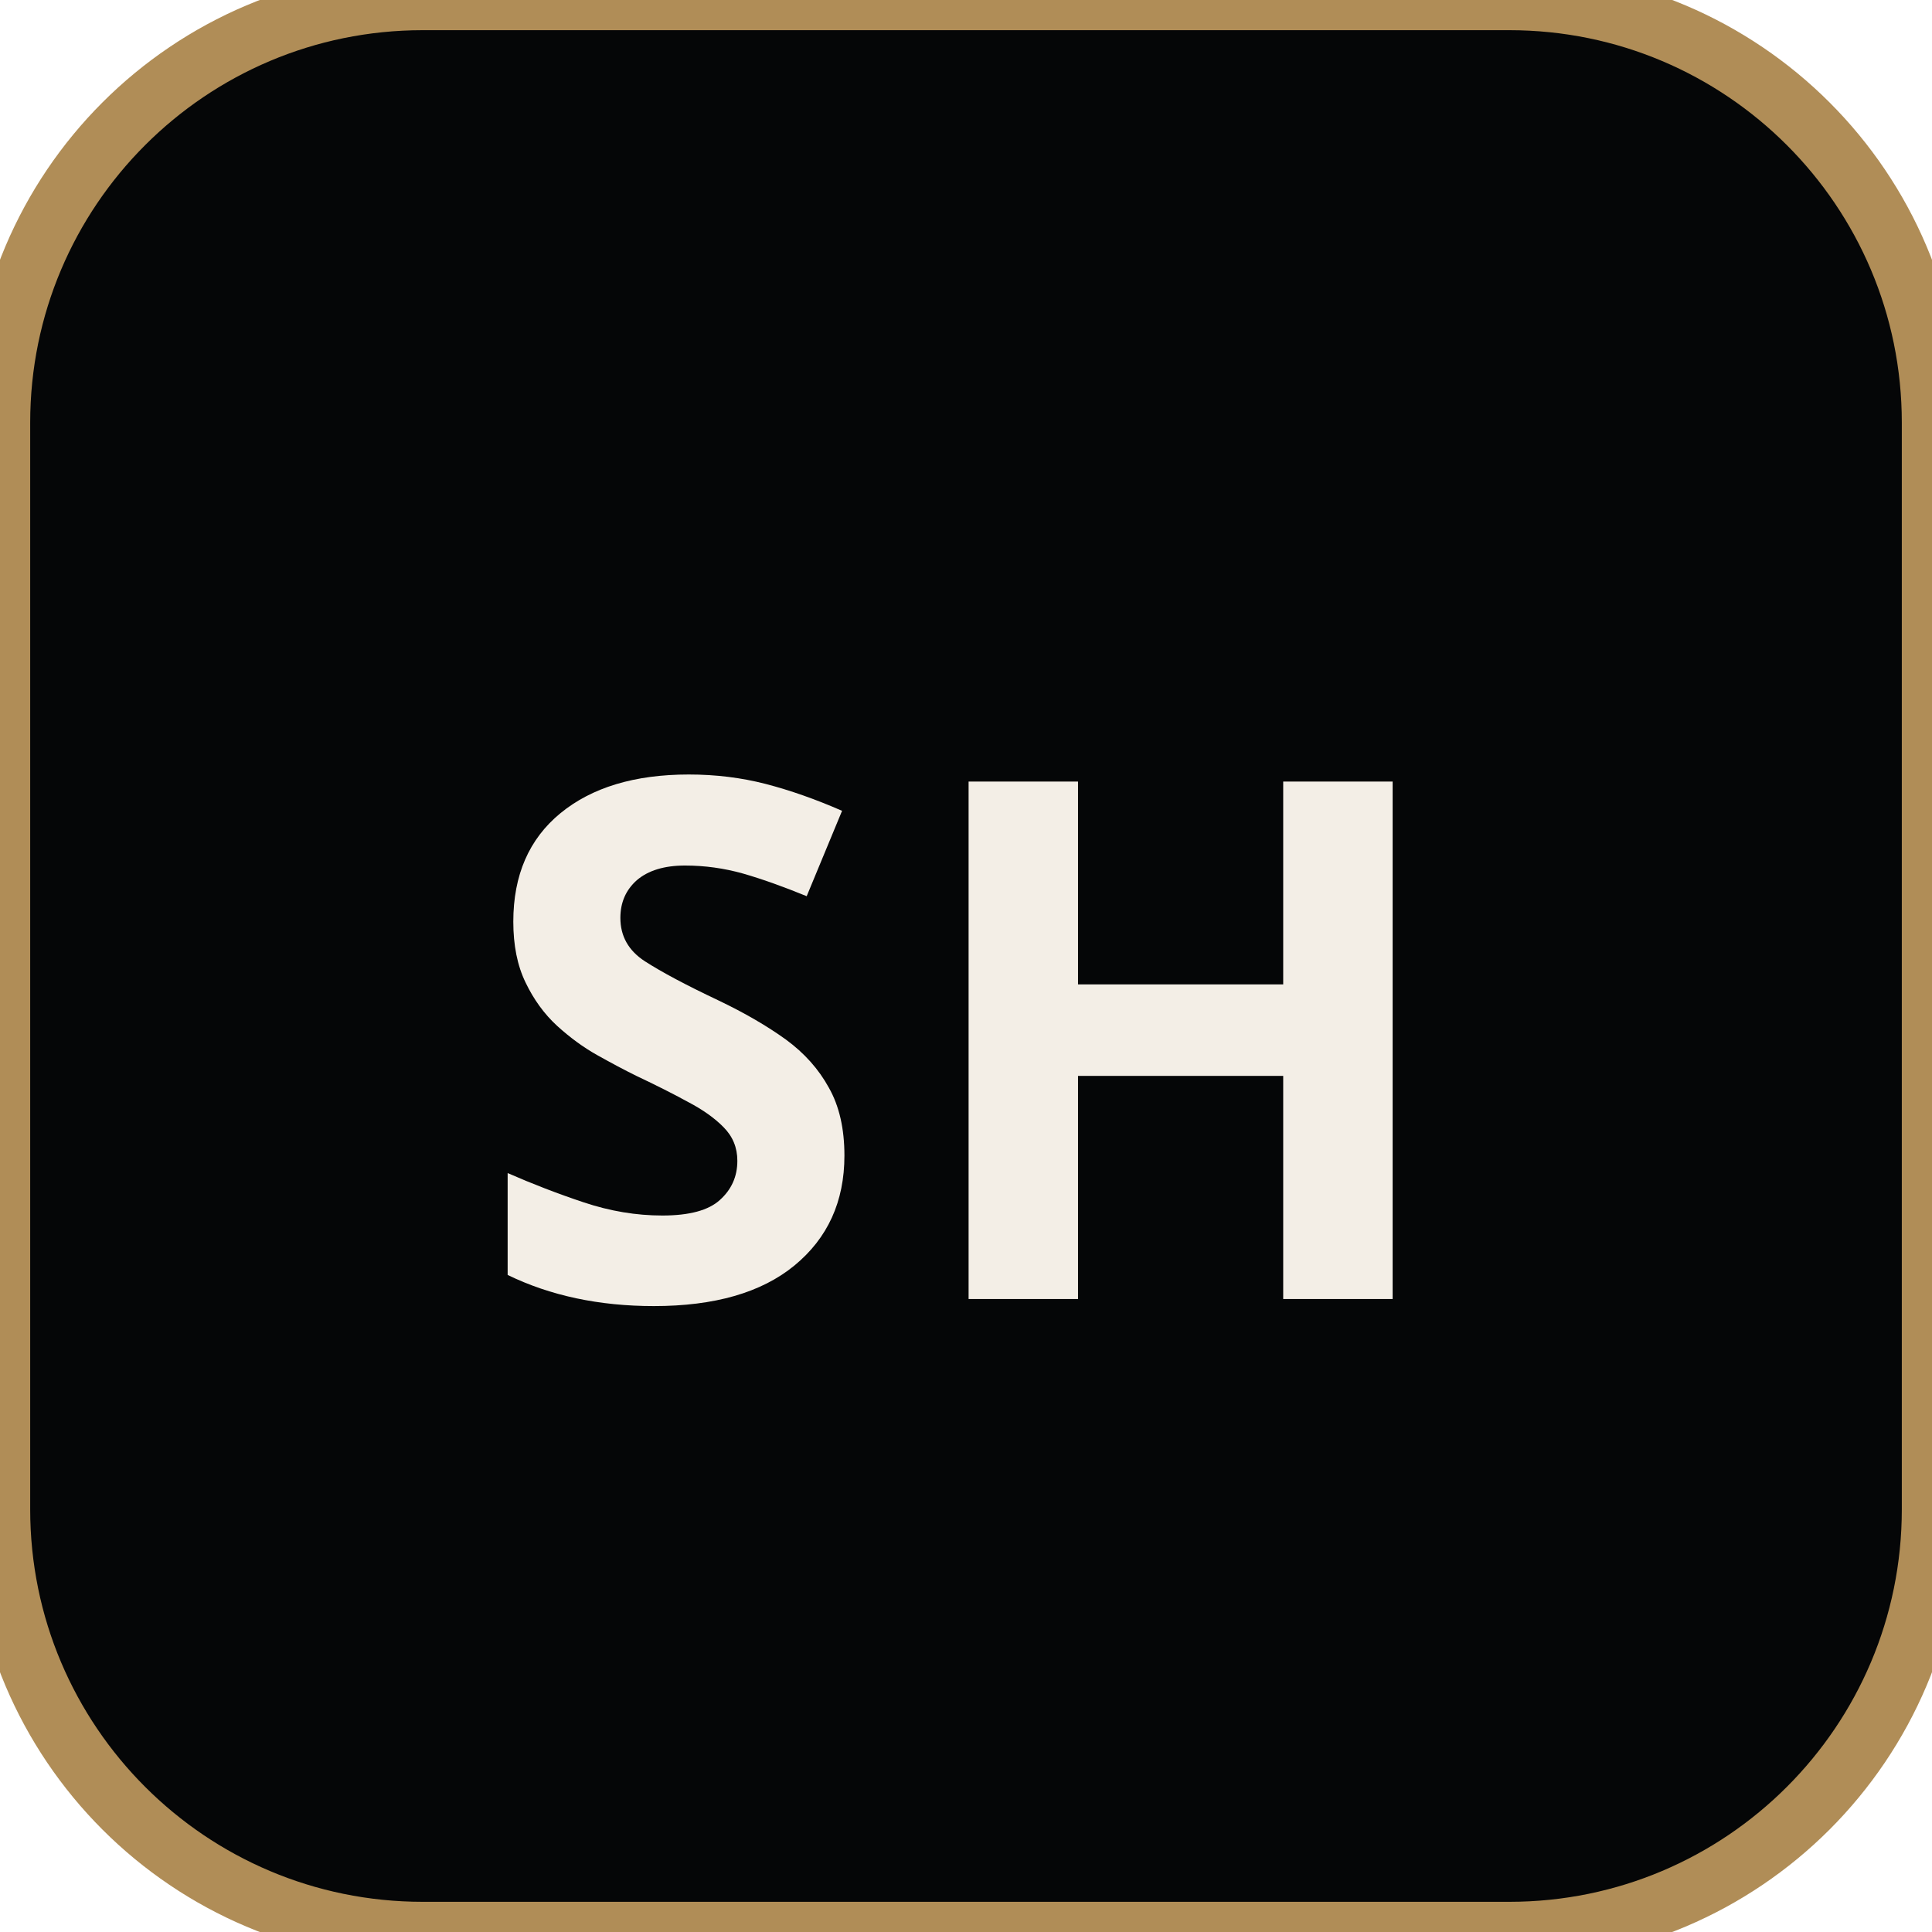
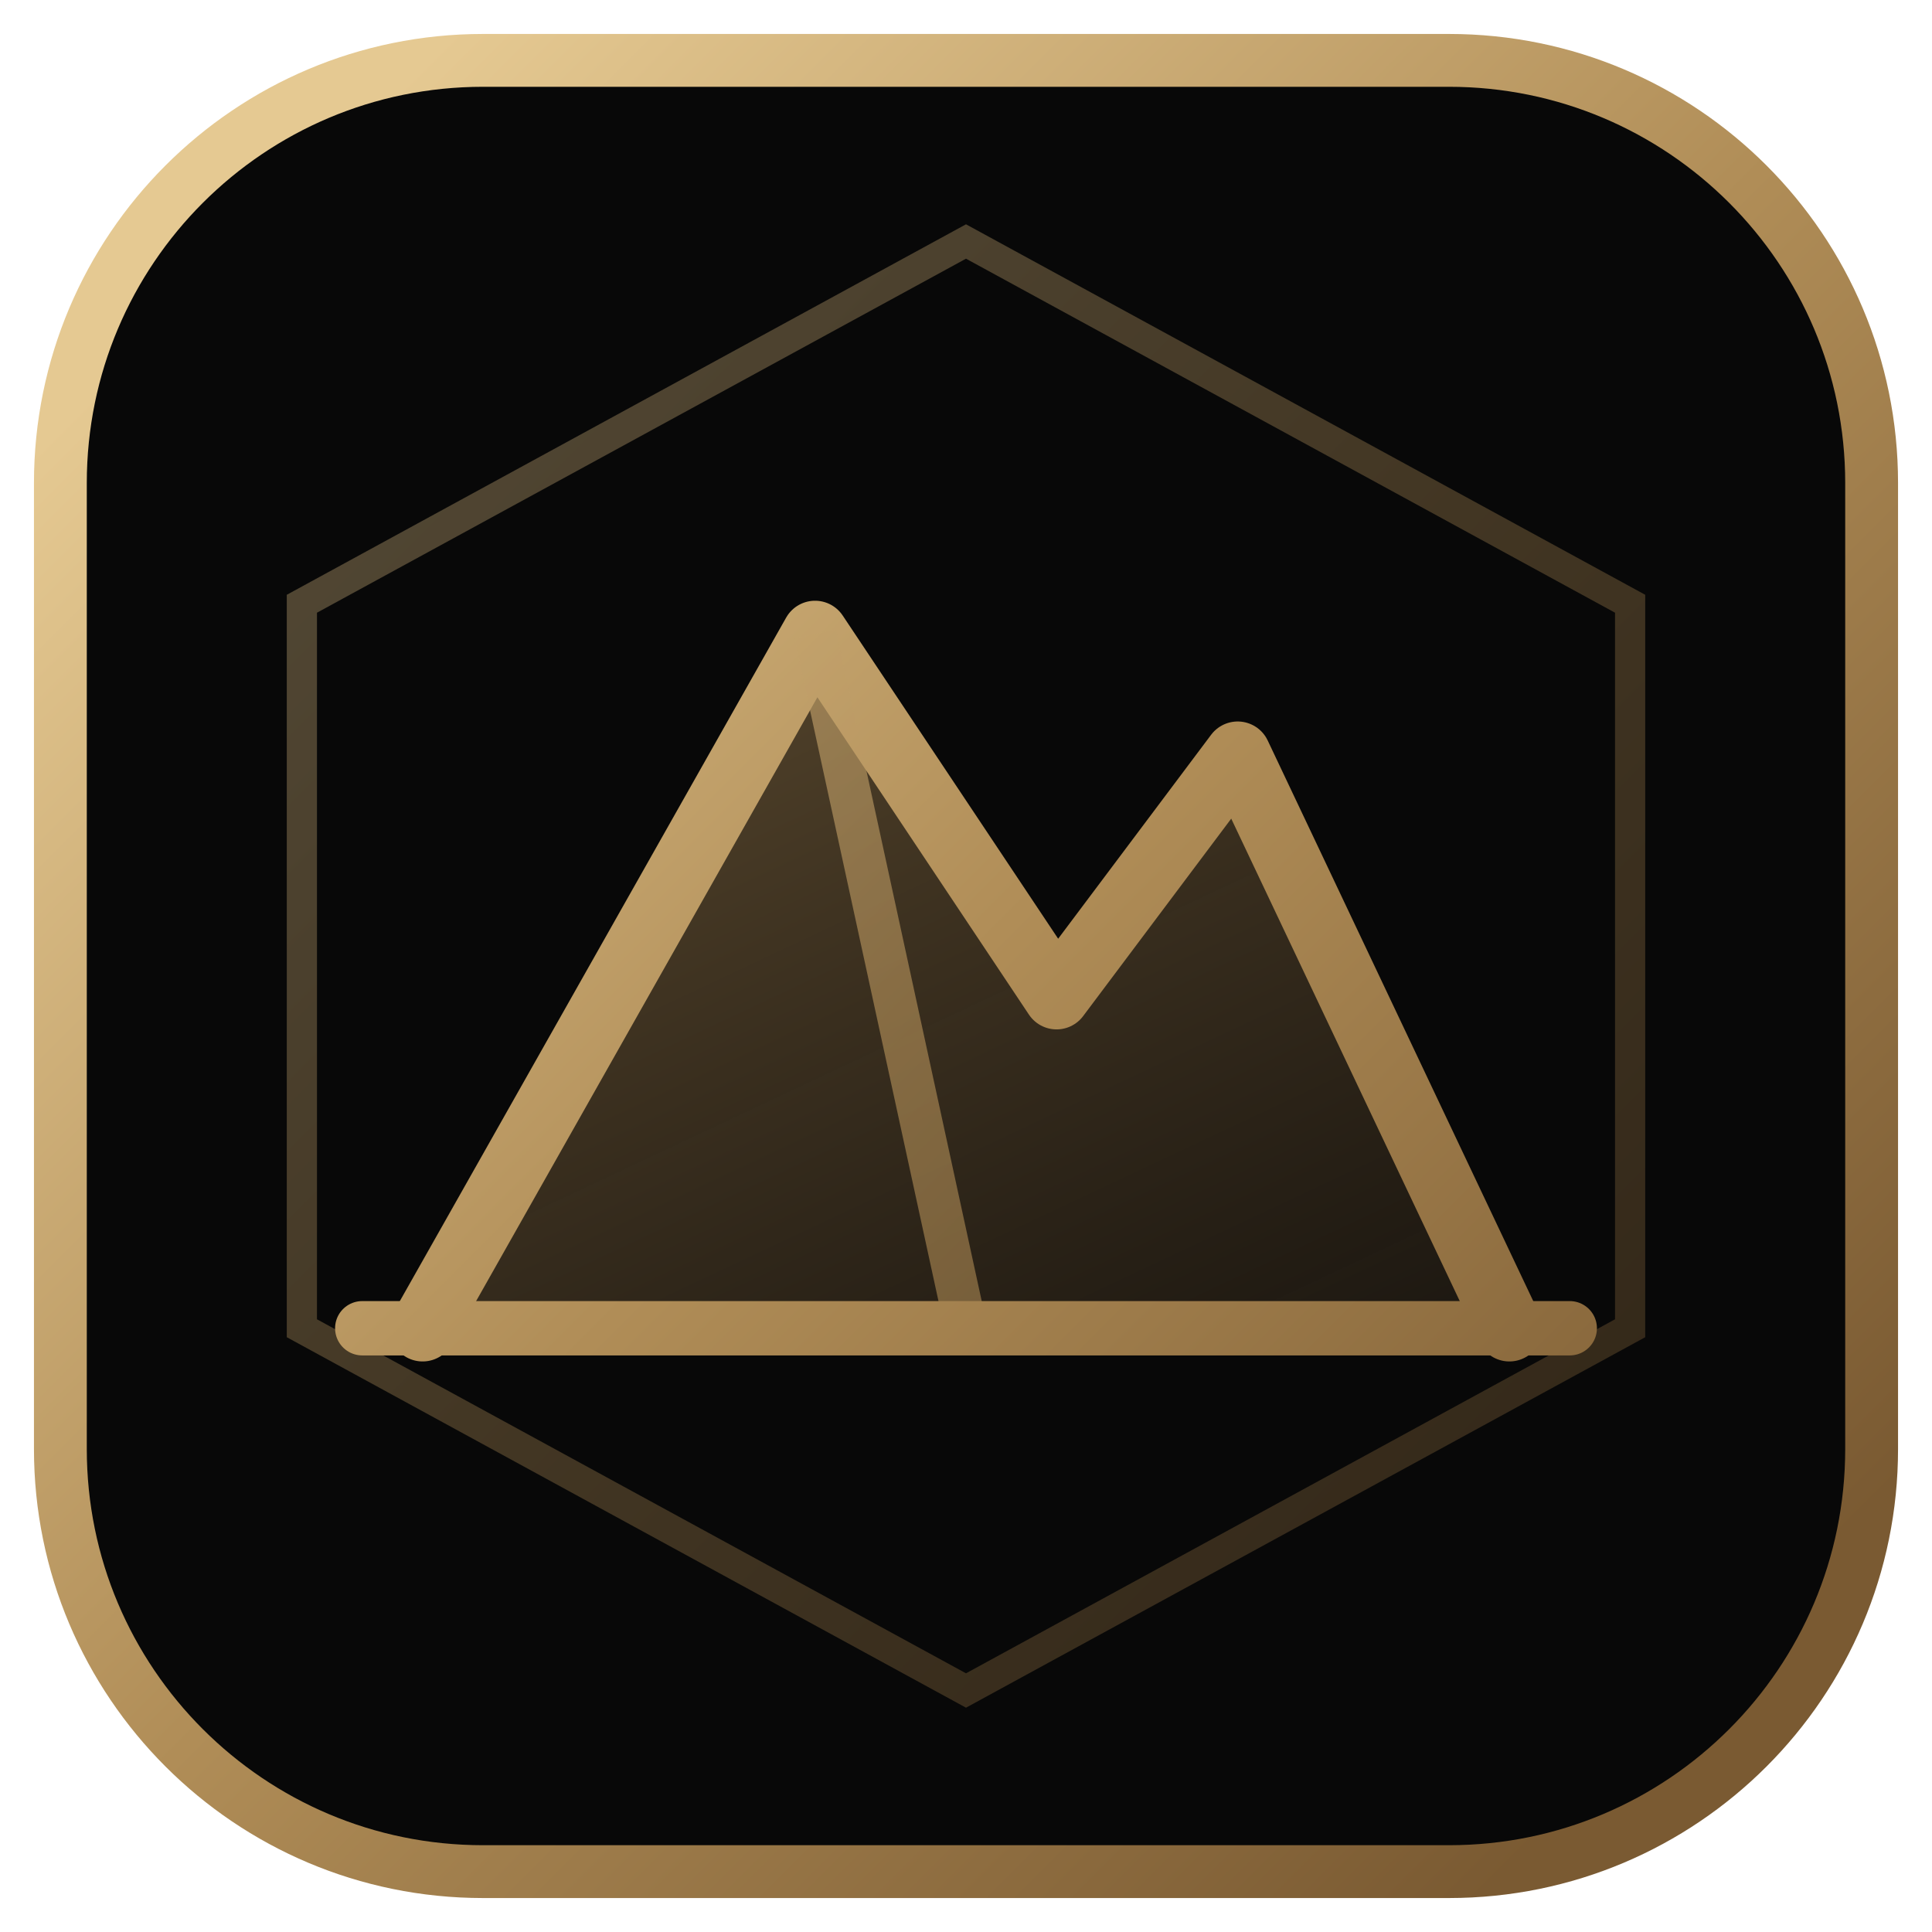
<svg xmlns="http://www.w3.org/2000/svg" viewBox="0 0 64 64" fill="none">
-   <rect width="64" height="64" rx="14" fill="#050607" stroke="#B08D57" stroke-width="2" />
-   <text x="50%" y="54%" dominant-baseline="middle" text-anchor="middle" fill="#F3EEE6" font-family="sans-serif" font-weight="700" font-size="24" letter-spacing="1">
-     SH
-   </text>
+   <defs>
+     <linearGradient id="shGold" x1="8" y1="8" x2="56" y2="56" gradientUnits="userSpaceOnUse">
+       <stop offset="0%" stop-color="#E5C992" />
+       <stop offset="50%" stop-color="#B08D57" />
+       <stop offset="100%" stop-color="#7A5A32" />
+     </linearGradient>
+     <linearGradient id="shFacet" x1="32" y1="14" x2="48" y2="48" gradientUnits="userSpaceOnUse">
+       <stop offset="0%" stop-color="#B08D57" stop-opacity="0.48" />
+       <stop offset="100%" stop-color="#8A6A3F" stop-opacity="0.12" />
+     </linearGradient>
+   </defs>
+   <rect x="2" y="2" width="60" height="60" rx="14" fill="#080808" stroke="url(#shGold)" stroke-width="1.75" />
+   <polygon points="32,8 54,20 54,44 32,56 10,44 10,20" stroke="url(#shGold)" stroke-opacity="0.35" stroke-width="1" />
+   <path d="M14 44L27 21L35 33L41 25L50 44H14Z" fill="url(#shFacet)" />
+   <path d="M14 44L27 21L35 33L41 25L50 44" stroke="url(#shGold)" stroke-width="2.2" stroke-linecap="round" stroke-linejoin="round" />
+   <path d="M27 21L32 44" stroke="url(#shGold)" stroke-opacity="0.65" stroke-width="1.4" />
+   <path d="M12 44H52" stroke="url(#shGold)" stroke-width="1.8" stroke-linecap="round" />
</svg>
